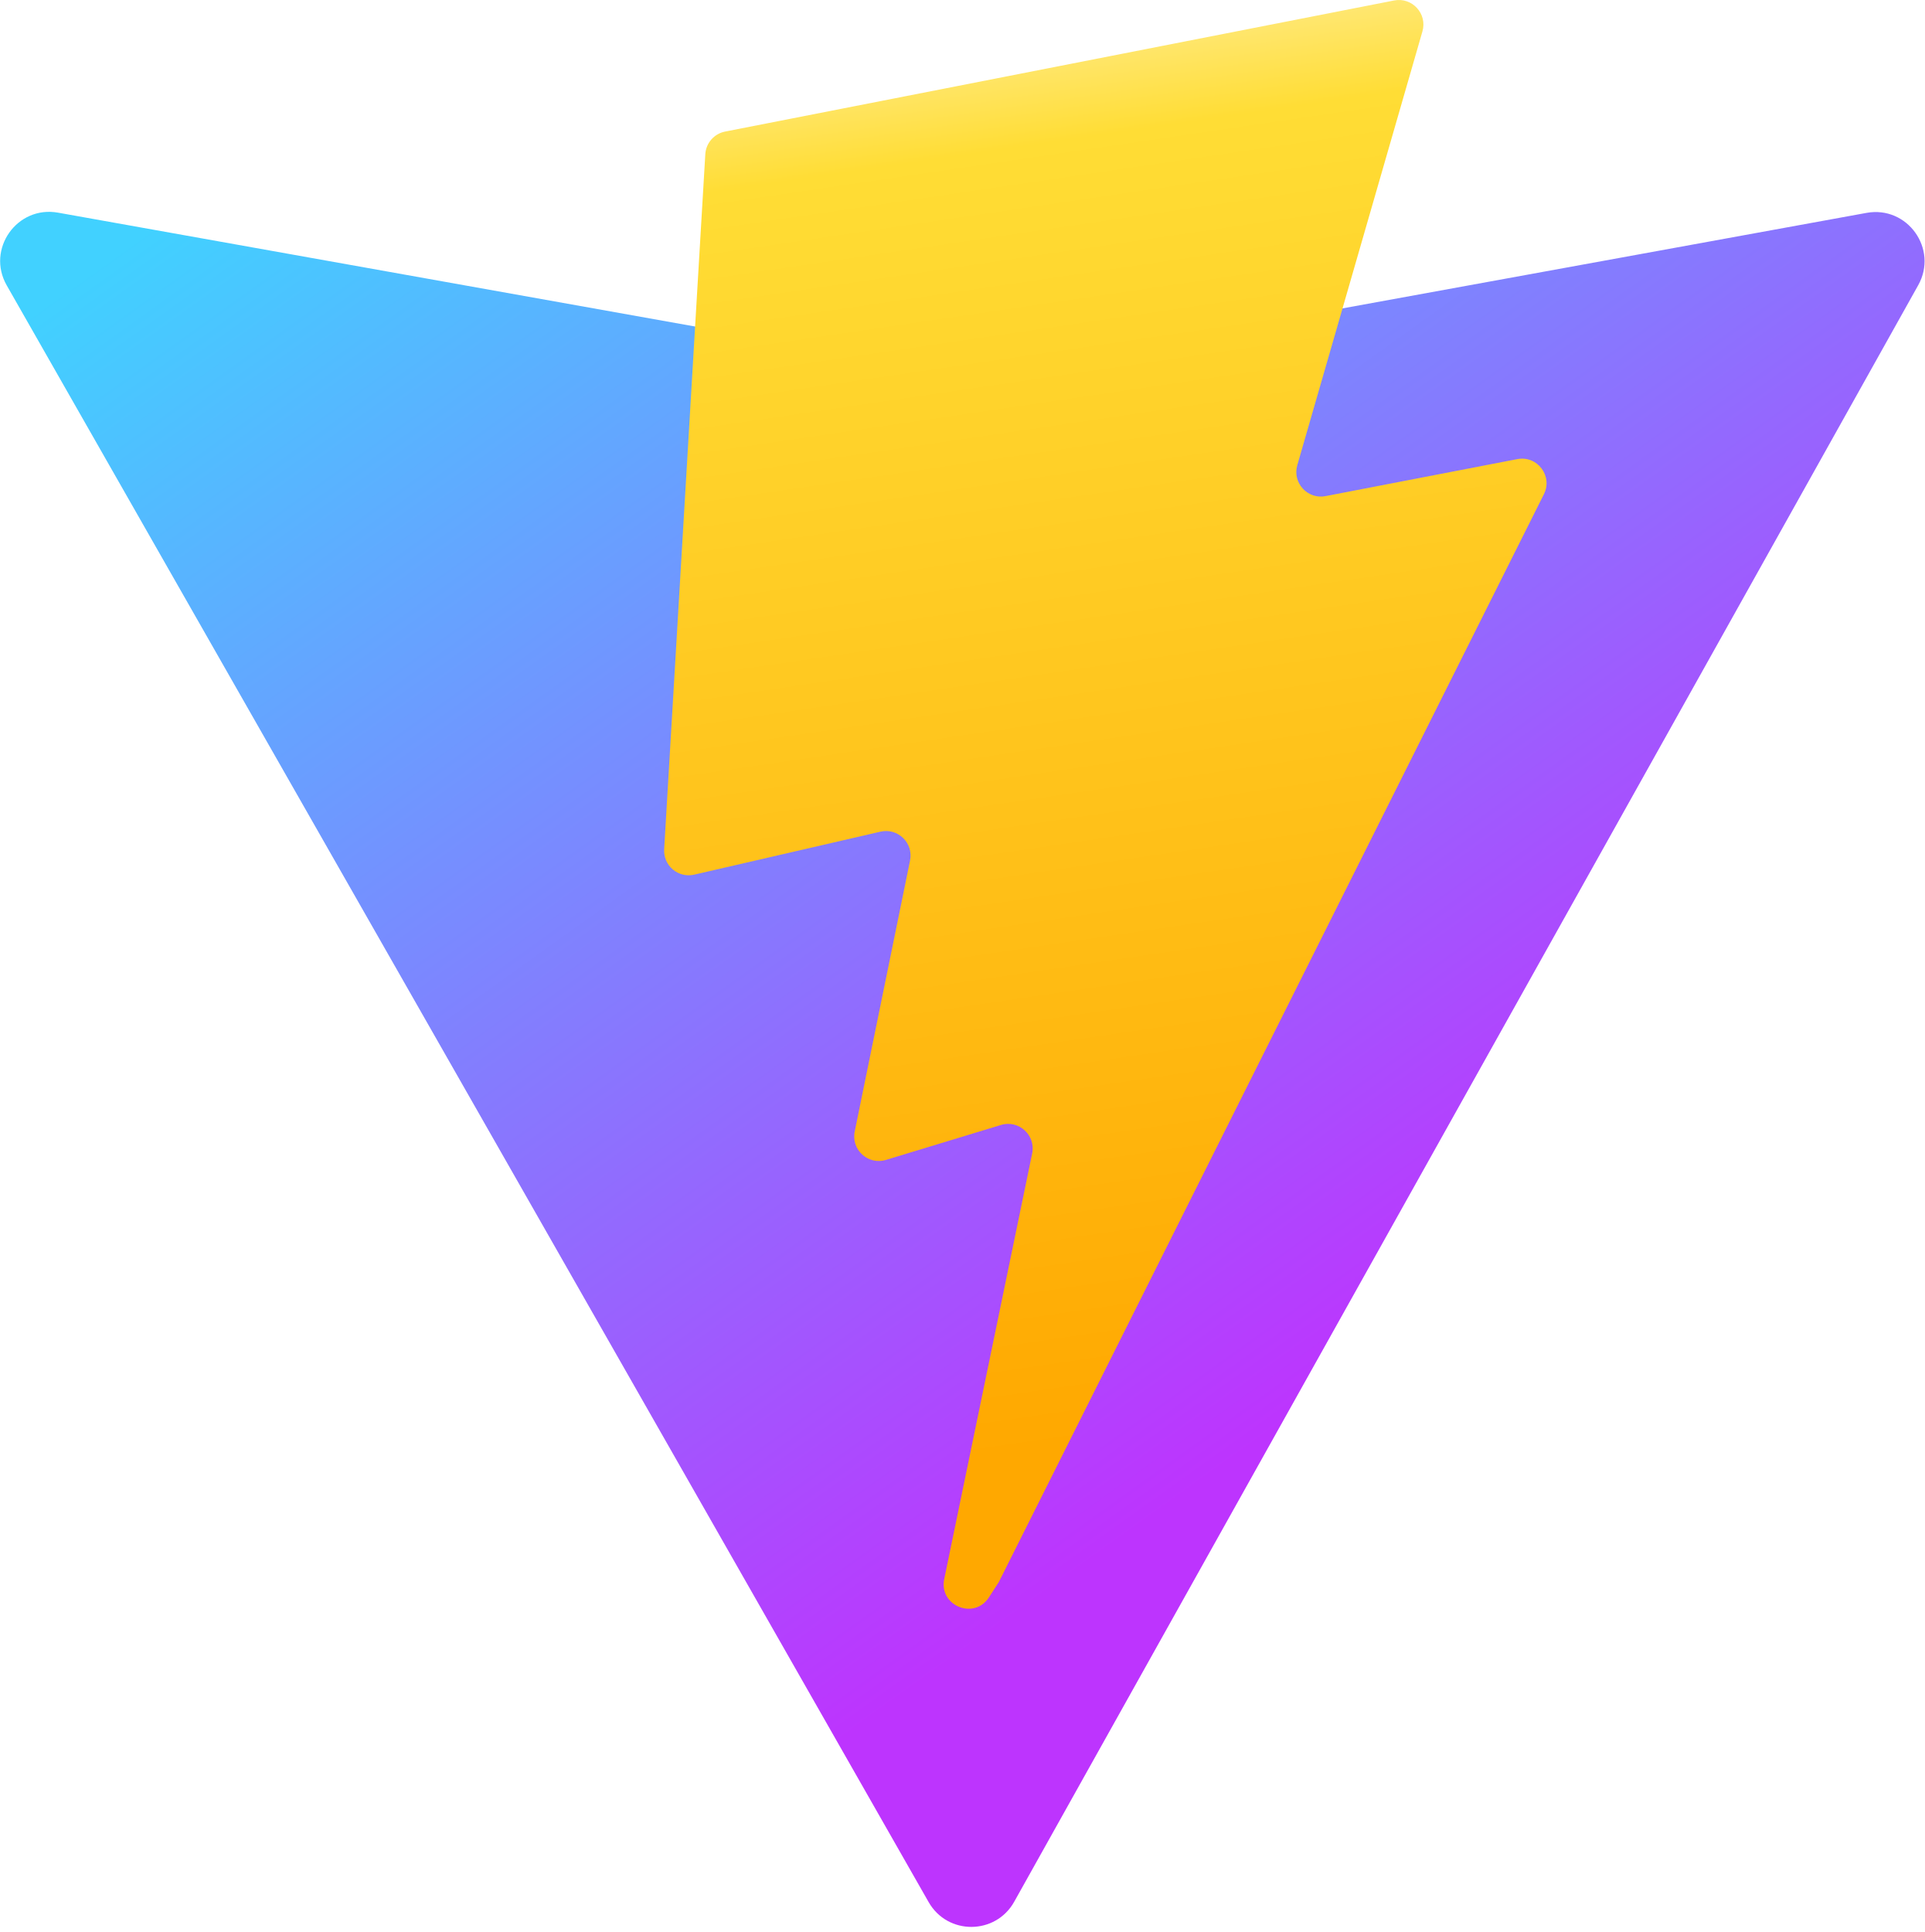
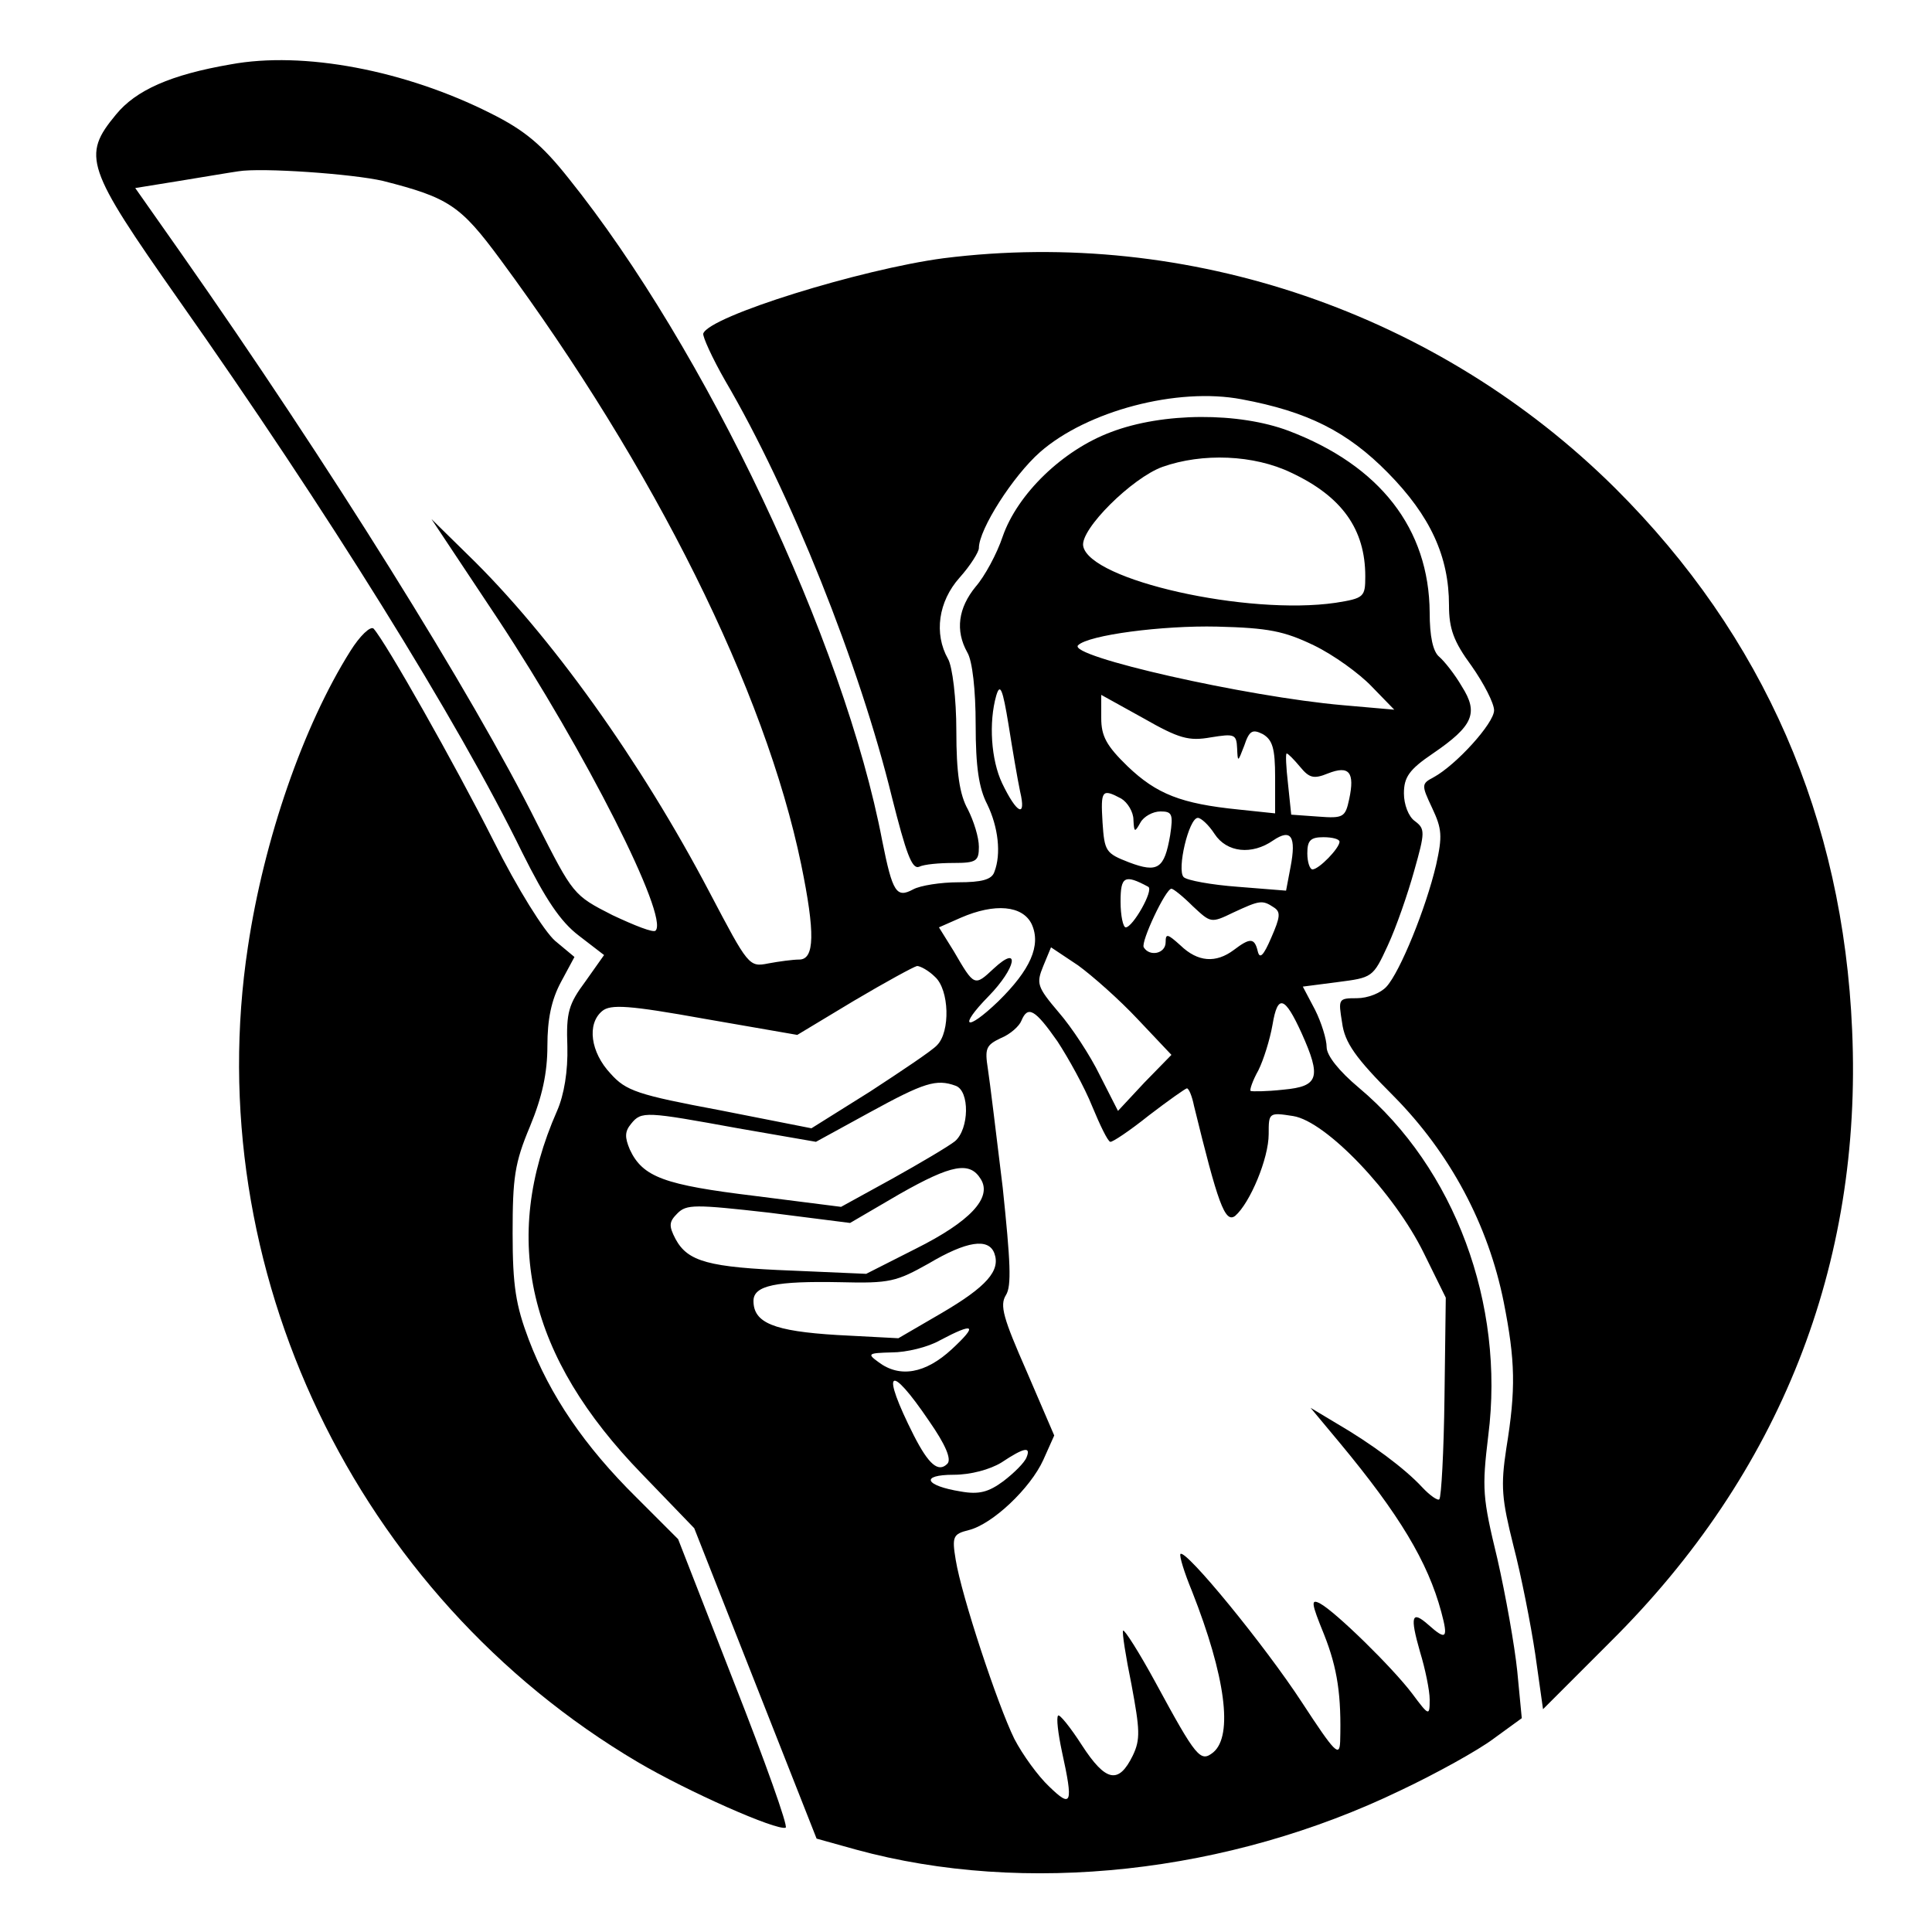
- <svg xmlns="http://www.w3.org/2000/svg" aria-hidden="true" role="img" class="iconify iconify--logos" width="31.88" height="32" preserveAspectRatio="xMidYMid meet" viewBox="0 0 256 257">
-   <defs>
-     <linearGradient id="IconifyId1813088fe1fbc01fb466" x1="-.828%" x2="57.636%" y1="7.652%" y2="78.411%">
-       <stop offset="0%" stop-color="#41D1FF" />
-       <stop offset="100%" stop-color="#BD34FE" />
-     </linearGradient>
-     <linearGradient id="IconifyId1813088fe1fbc01fb467" x1="43.376%" x2="50.316%" y1="2.242%" y2="89.03%">
-       <stop offset="0%" stop-color="#FFEA83" />
-       <stop offset="8.333%" stop-color="#FFDD35" />
-       <stop offset="100%" stop-color="#FFA800" />
-     </linearGradient>
-   </defs>
-   <path fill="url(#IconifyId1813088fe1fbc01fb466)" d="M255.153 37.938L134.897 252.976c-2.483 4.44-8.862 4.466-11.382.048L.875 37.958c-2.746-4.814 1.371-10.646 6.827-9.67l120.385 21.517a6.537 6.537 0 0 0 2.322-.004l117.867-21.483c5.438-.991 9.574 4.796 6.877 9.62Z" />
-   <path fill="url(#IconifyId1813088fe1fbc01fb467)" d="M185.432.063L96.44 17.501a3.268 3.268 0 0 0-2.634 3.014l-5.474 92.456a3.268 3.268 0 0 0 3.997 3.378l24.777-5.718c2.318-.535 4.413 1.507 3.936 3.838l-7.361 36.047c-.495 2.426 1.782 4.5 4.151 3.78l15.304-4.649c2.372-.72 4.652 1.36 4.15 3.788l-11.698 56.621c-.732 3.542 3.979 5.473 5.943 2.437l1.313-2.028l72.516-144.72c1.215-2.423-.88-5.186-3.54-4.672l-25.505 4.922c-2.396.462-4.435-1.77-3.759-4.114l16.646-57.705c.677-2.35-1.37-4.583-3.769-4.113Z" />
+ <svg xmlns="http://www.w3.org/2000/svg" version="1.0" width="300pt" height="300pt" viewBox="0 0 300 300" preserveAspectRatio="xMidYMid meet">
+   <g transform="translate(0,300) scale(0.1,-0.1)" fill="#000000" stroke="none">
+     <path d="M358 2900 c-93 -16 -147 -40 -178 -78 -53 -64 -47 -82 97 -287 231 -328 434 -654 534 -859 36 -72 59 -107 88 -129 l39 -30 -29 -41 c-26 -35 -30 -48 -28 -101 1 -38 -5 -75 -16 -100 -88 -200 -45 -382 132 -564 l81 -84 95 -241 95 -241 61 -17 c263 -72 579 -37 846 92 55 26 120 62 144 80 l44 32 -7 73 c-4 39 -18 118 -31 175 -23 95 -24 108 -14 191 26 204 -52 415 -201 540 -31 26 -50 50 -50 63 0 12 -8 38 -18 58 l-19 36 54 7 c54 7 55 7 78 57 13 28 31 80 41 116 17 60 17 65 1 77 -10 7 -17 26 -17 43 0 25 8 37 45 62 63 43 71 63 45 104 -11 19 -27 39 -35 46 -10 8 -15 32 -15 69 -1 130 -77 228 -219 282 -77 29 -195 29 -276 -2 -75 -28 -145 -96 -168 -162 -9 -27 -28 -62 -42 -78 -27 -33 -32 -68 -13 -102 8 -13 13 -59 13 -112 0 -66 5 -99 18 -124 17 -35 22 -77 11 -105 -4 -12 -20 -16 -56 -16 -27 0 -59 -5 -70 -11 -26 -14 -32 -5 -48 75 -59 310 -275 765 -487 1029 -42 53 -69 75 -121 101 -133 67 -291 97 -404 76z m237 -181 c102 -26 120 -38 182 -122 240 -325 411 -669 467 -939 22 -107 21 -148 -3 -148 -10 0 -32 -3 -48 -6 -30 -6 -31 -4 -91 110 -107 204 -248 401 -376 525 l-56 55 103 -155 c136 -206 266 -463 245 -484 -3 -4 -33 8 -67 24 -61 31 -61 32 -117 142 -100 201 -325 561 -553 886 l-71 101 68 11 c37 6 78 13 92 15 36 6 178 -4 225 -15z m1410 -453 c79 -37 115 -88 115 -161 0 -32 -2 -34 -46 -41 -137 -20 -382 35 -392 88 -5 26 76 106 123 123 62 22 142 19 200 -9z m35 -268 c31 -15 71 -44 90 -64 l35 -36 -80 7 c-149 13 -428 76 -411 93 16 16 131 31 216 29 80 -2 104 -7 150 -29z m-456 -227 c10 -42 -5 -35 -28 13 -17 36 -21 94 -9 136 6 20 10 10 19 -45 6 -38 14 -85 18 -104z m296 84 c37 6 40 5 41 -17 1 -22 1 -22 11 4 8 24 13 26 29 18 15 -9 19 -22 19 -67 l0 -56 -57 6 c-89 9 -127 24 -172 67 -33 32 -41 47 -41 75 l0 36 65 -36 c56 -32 71 -36 105 -30z m139 -46 c14 -17 21 -19 43 -10 33 13 42 2 33 -40 -6 -28 -9 -30 -48 -27 l-42 3 -5 48 c-3 26 -4 47 -2 47 2 0 11 -9 21 -21z m-278 -49 c10 -6 19 -21 19 -33 1 -20 2 -20 11 -4 5 9 19 17 31 17 18 0 20 -4 15 -37 -9 -52 -19 -59 -64 -42 -36 14 -38 17 -41 62 -3 50 -1 53 29 37z m145 -55 c19 -29 58 -33 91 -10 28 19 36 6 27 -41 l-7 -37 -75 6 c-41 3 -79 10 -84 15 -11 11 8 92 22 92 5 0 17 -11 26 -25z m194 -12 c0 -10 -32 -43 -42 -43 -4 0 -8 11 -8 25 0 20 5 25 25 25 14 0 25 -3 25 -7z m-297 -70 c9 -5 -24 -63 -35 -63 -4 0 -8 18 -8 40 0 39 6 43 43 23z m69 -30 c28 -26 28 -27 63 -10 41 19 45 20 63 8 11 -7 10 -15 -4 -47 -12 -28 -18 -34 -21 -21 -5 21 -12 21 -37 2 -28 -21 -56 -19 -83 7 -20 18 -23 19 -23 5 0 -18 -25 -23 -34 -8 -5 8 34 91 43 91 3 0 18 -12 33 -27z m-250 -28 c15 -33 -2 -71 -52 -120 -50 -48 -63 -41 -15 8 43 44 50 82 8 43 -30 -28 -30 -28 -62 27 l-23 37 34 15 c53 23 96 19 110 -10z m165 -148 l52 -55 -42 -43 -41 -44 -28 55 c-15 31 -44 75 -64 98 -34 40 -35 45 -24 72 l12 29 42 -28 c22 -16 64 -53 93 -84z m-315 66 c22 -20 24 -85 3 -106 -7 -8 -55 -40 -104 -72 l-91 -57 -142 28 c-128 24 -146 30 -170 57 -31 33 -37 77 -13 97 13 11 42 9 159 -12 l144 -25 88 53 c49 29 93 53 98 54 5 0 18 -7 28 -17z m569 -87 c31 -69 27 -83 -28 -88 -27 -3 -49 -3 -51 -2 -2 1 3 16 12 32 8 16 18 48 22 71 8 48 19 44 45 -13z m-379 -13 c17 -26 42 -71 54 -101 12 -29 24 -54 28 -55 3 -1 30 17 60 41 30 23 57 42 59 42 3 0 8 -12 11 -27 37 -151 48 -183 64 -171 23 20 52 89 52 127 0 33 0 34 38 28 51 -8 157 -119 203 -213 l34 -69 -2 -154 c-1 -85 -5 -156 -8 -159 -2 -3 -15 6 -27 19 -27 29 -78 67 -133 99 l-40 24 45 -54 c93 -112 137 -185 158 -263 11 -41 8 -45 -20 -20 -26 23 -29 14 -13 -42 8 -26 15 -60 15 -74 0 -26 -1 -26 -27 9 -31 41 -119 127 -143 140 -15 8 -14 1 6 -48 21 -53 27 -95 25 -166 -1 -25 -8 -18 -59 60 -58 89 -181 239 -189 231 -2 -3 6 -29 18 -58 52 -132 64 -224 33 -250 -20 -16 -26 -9 -90 109 -25 46 -48 82 -50 80 -2 -2 4 -40 13 -84 13 -70 14 -85 2 -110 -22 -45 -42 -41 -79 16 -18 28 -35 49 -37 46 -3 -3 0 -28 6 -56 18 -82 15 -88 -20 -54 -17 16 -41 49 -54 74 -26 53 -82 222 -91 278 -6 36 -4 40 20 46 37 9 96 65 116 109 l17 38 -43 100 c-36 82 -42 102 -32 118 9 14 7 52 -5 167 -10 82 -20 165 -23 184 -5 32 -3 37 20 48 15 6 29 19 32 27 10 24 21 18 56 -32z m-158 -69 c22 -8 21 -67 -1 -86 -10 -8 -54 -34 -97 -58 l-80 -44 -134 17 c-140 17 -174 29 -194 72 -8 19 -8 28 2 40 16 20 23 19 166 -7 l121 -21 84 46 c84 46 103 52 133 41z m39 -145 c18 -29 -17 -66 -101 -108 l-77 -39 -115 5 c-130 5 -162 14 -181 49 -11 21 -10 27 3 40 14 14 27 14 142 1 l126 -16 77 45 c81 46 109 51 126 23z m21 -115 c10 -27 -12 -52 -82 -93 l-67 -39 -95 5 c-99 6 -130 19 -130 53 0 24 35 31 135 29 77 -2 87 1 137 29 59 35 93 40 102 16z m-66 -149 c-41 -38 -81 -45 -114 -20 -18 13 -16 14 21 15 22 0 56 8 75 19 53 28 59 24 18 -14z m-35 -112 c25 -36 35 -59 28 -66 -14 -14 -29 -1 -52 44 -52 103 -39 115 24 22z m151 -56 c-3 -8 -19 -24 -36 -37 -23 -17 -38 -21 -66 -16 -56 9 -64 26 -11 26 26 0 56 8 74 19 36 24 46 25 39 8z" />
+     <path d="M1465 2599 c-128 -17 -364 -90 -373 -117 -1 -5 14 -38 34 -73 101 -172 209 -442 259 -647 22 -87 31 -112 42 -108 8 4 32 6 54 6 35 0 39 3 39 25 0 15 -8 40 -17 58 -13 23 -18 57 -18 122 0 50 -6 100 -13 112 -22 39 -15 89 18 126 17 19 30 40 30 46 0 29 53 112 95 149 73 64 213 101 313 82 102 -19 164 -50 227 -114 66 -67 95 -130 95 -206 0 -36 7 -56 35 -94 19 -27 35 -58 35 -69 0 -20 -59 -85 -94 -104 -19 -10 -19 -12 -2 -48 15 -32 16 -43 6 -88 -16 -68 -56 -166 -77 -189 -9 -10 -29 -18 -46 -18 -29 0 -29 -1 -23 -38 4 -31 21 -55 80 -114 88 -89 147 -200 171 -320 18 -91 19 -135 4 -227 -9 -59 -7 -79 11 -151 12 -46 27 -122 34 -169 l12 -85 105 105 c263 261 391 585 375 949 -14 329 -137 612 -368 842 -274 272 -662 405 -1043 357z" />
+     <path d="M544 1989 c-73 -116 -134 -292 -159 -459 -76 -499 167 -1007 605 -1266 78 -46 216 -107 230 -102 4 2 -32 103 -80 225 l-87 223 -65 65 c-80 79 -134 158 -167 245 -20 53 -25 83 -25 165 0 86 3 109 27 166 19 46 27 83 27 125 0 41 6 71 21 99 l21 39 -30 25 c-17 15 -58 80 -96 156 -60 119 -167 308 -186 329 -5 4 -21 -11 -36 -35z" />
+   </g>
</svg>
